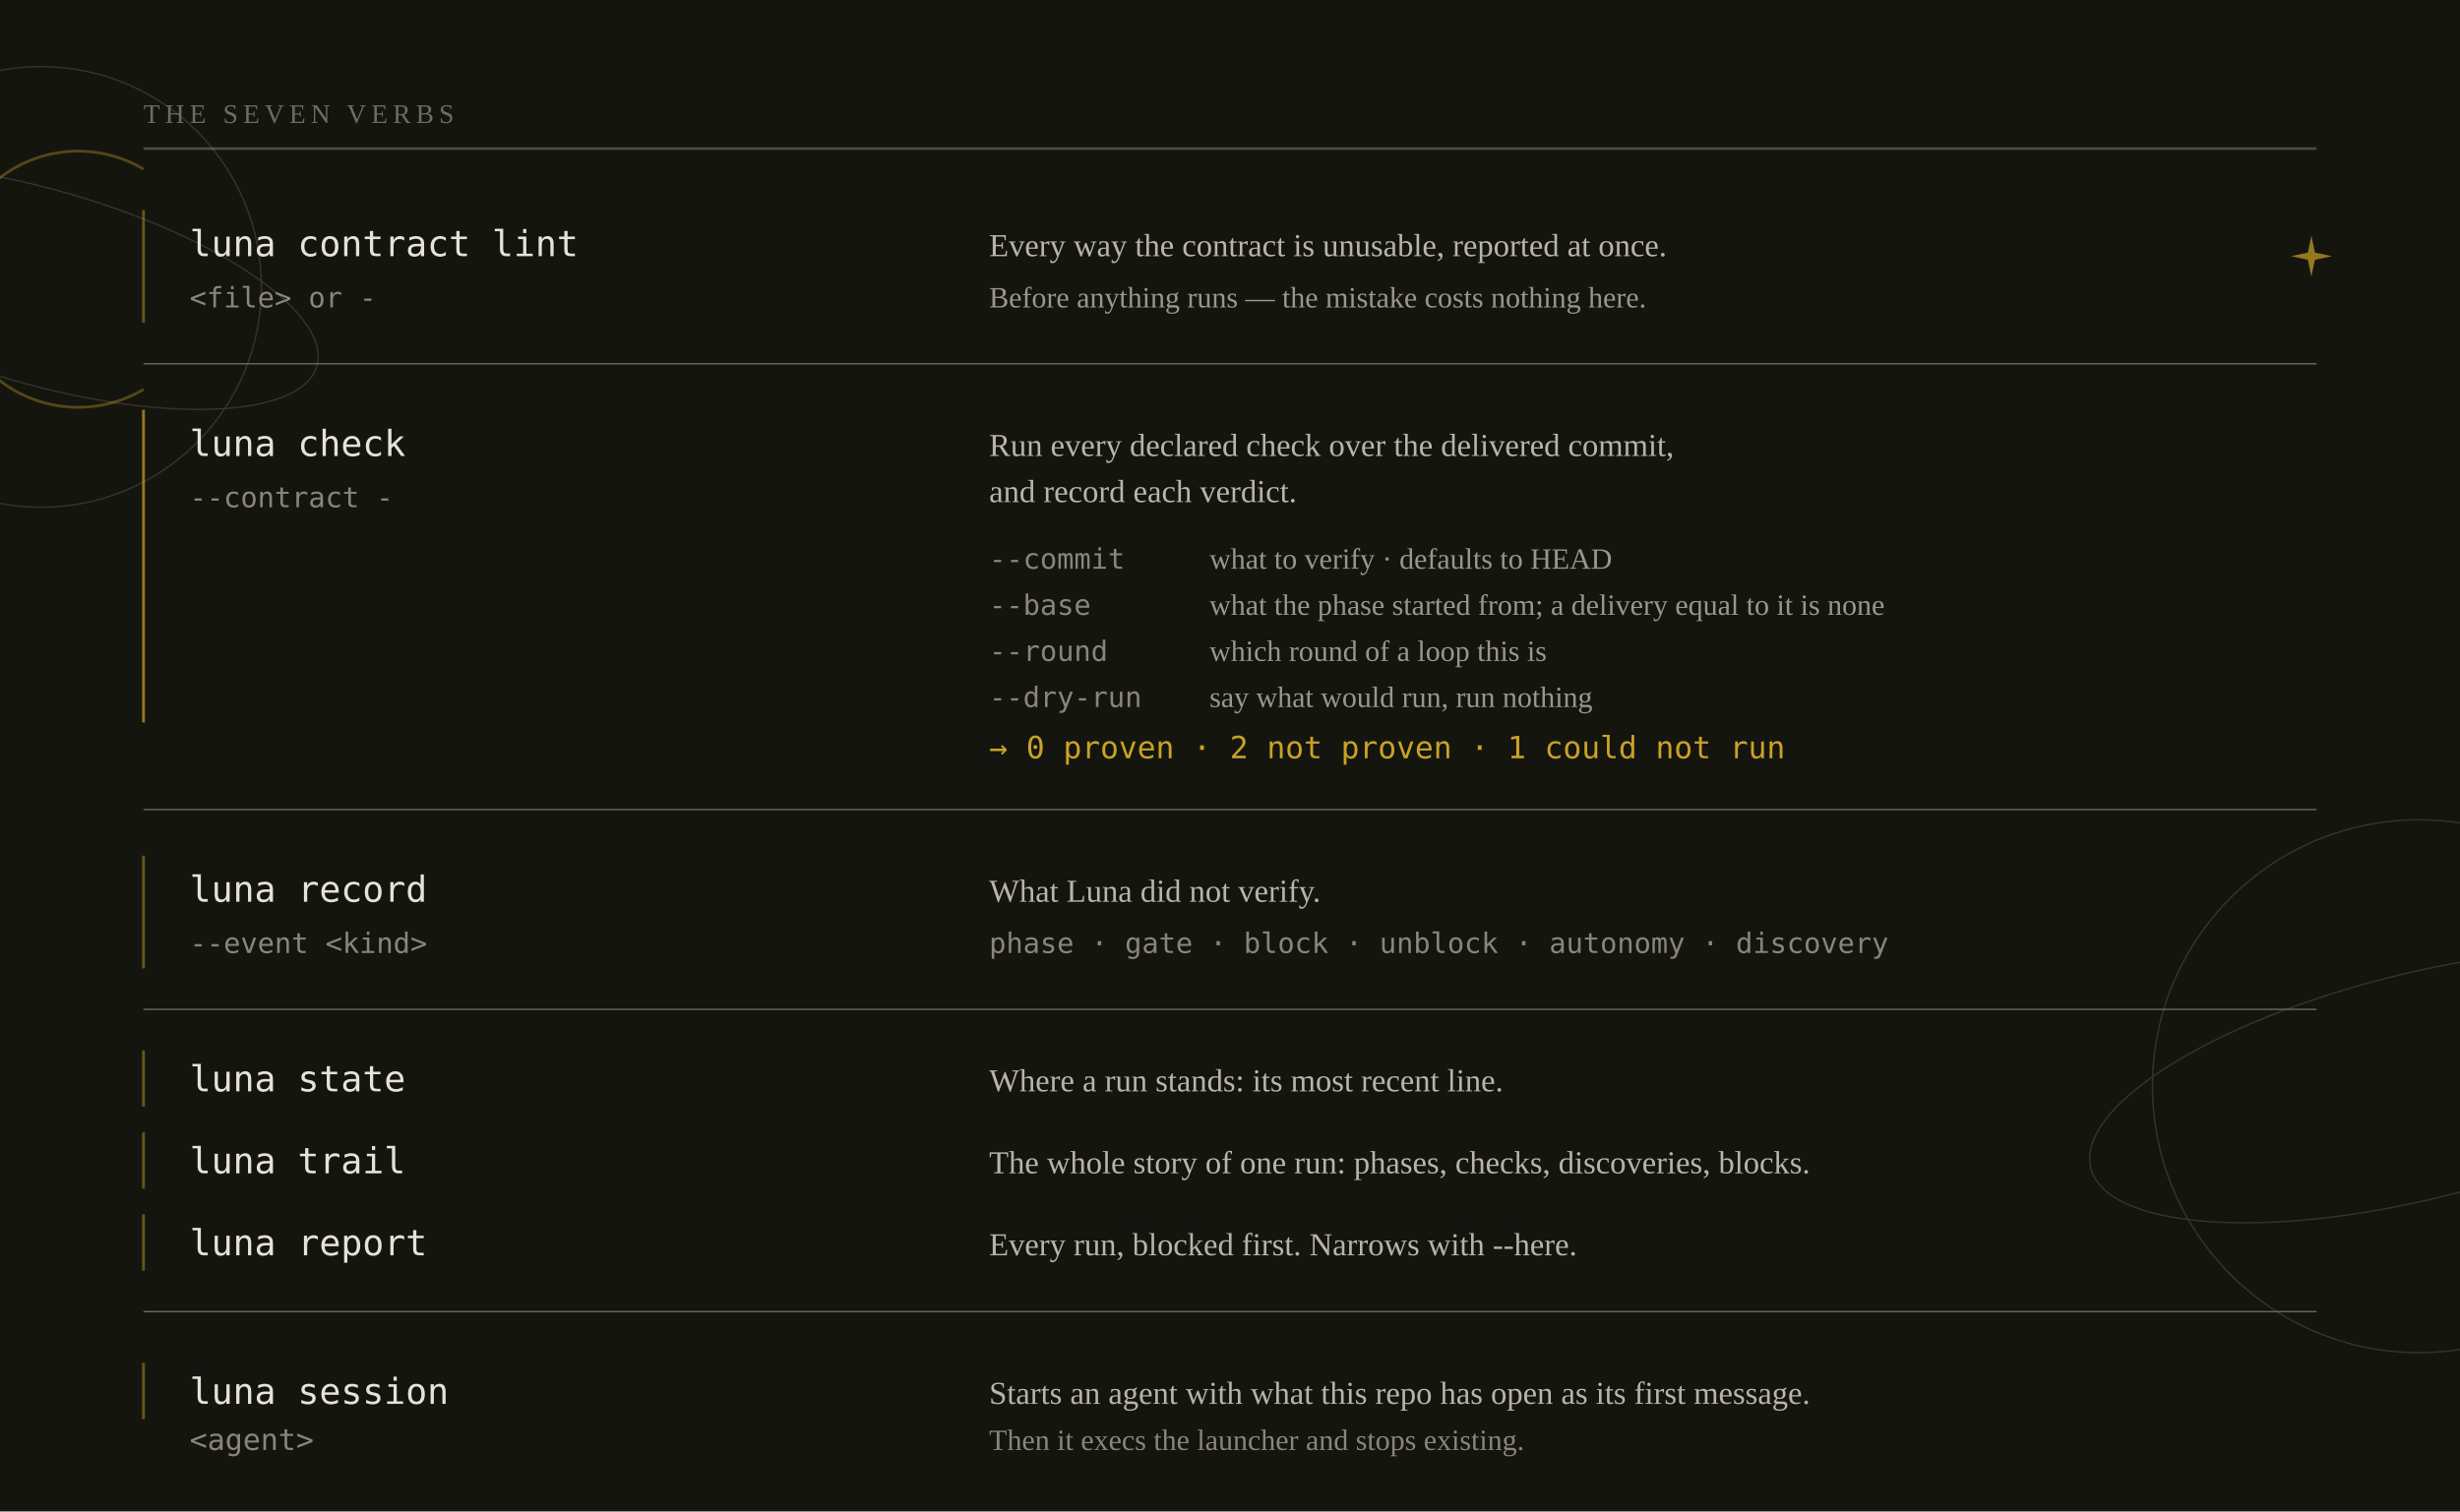
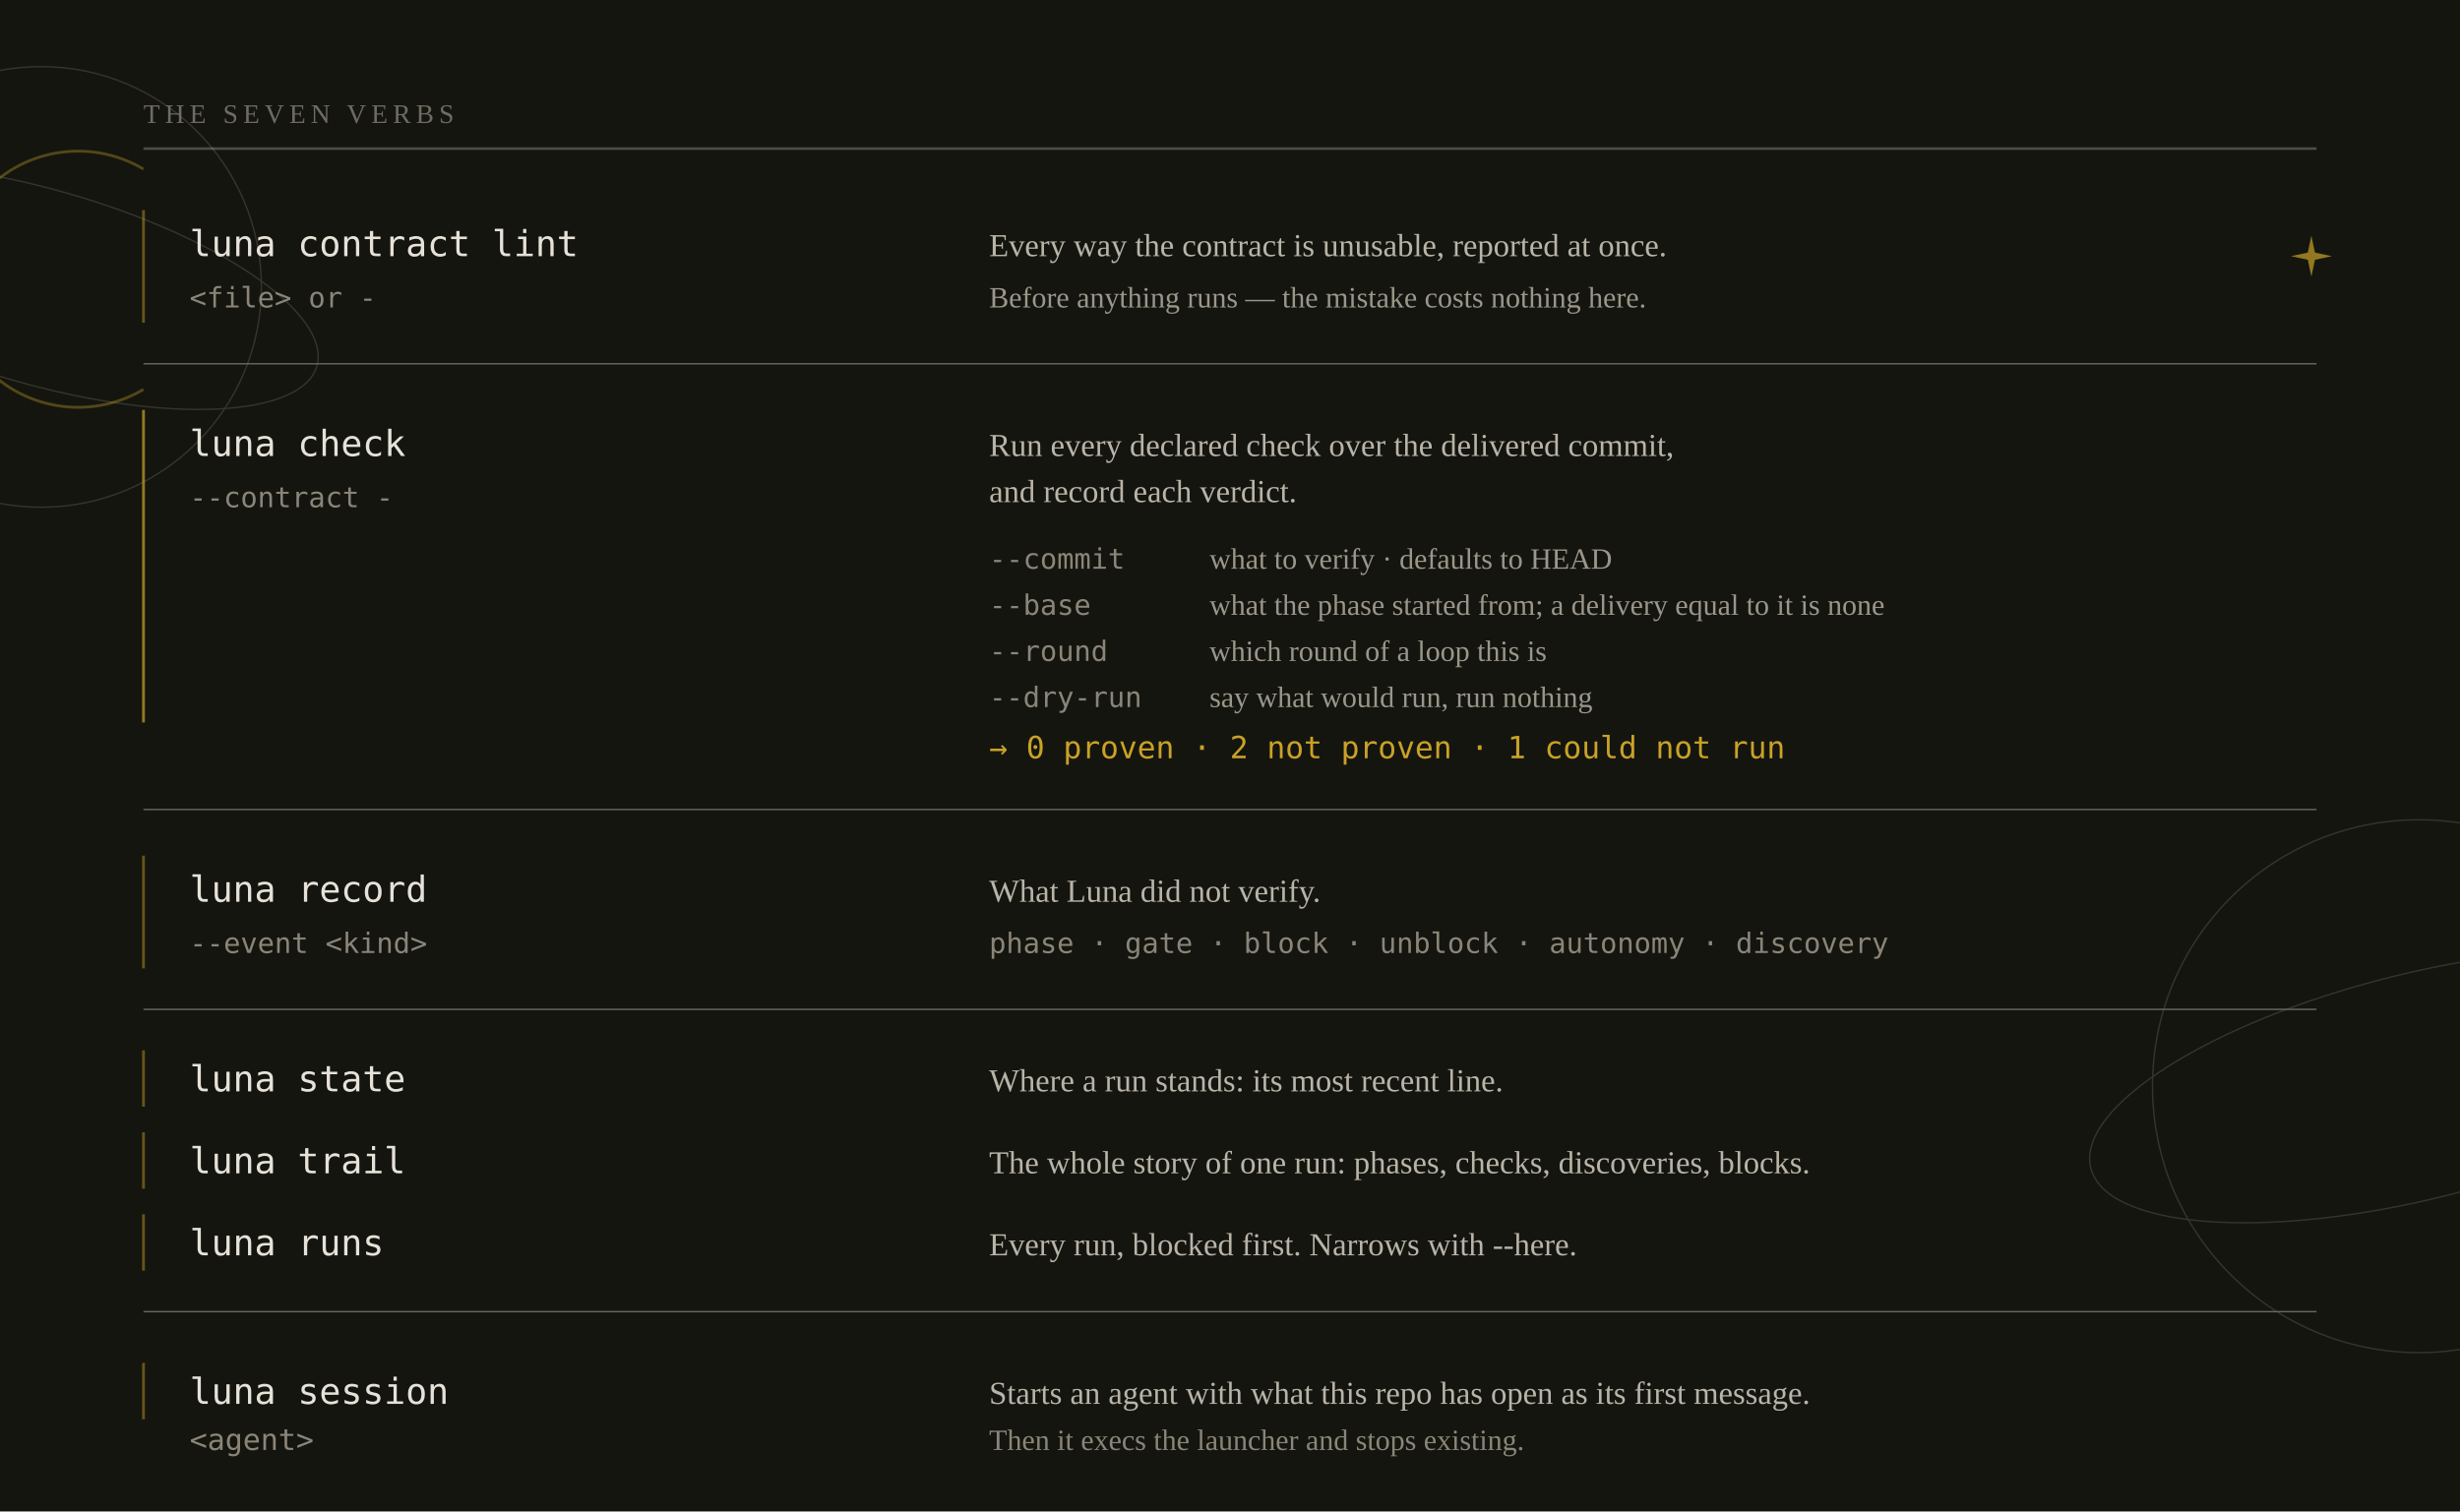
<svg xmlns="http://www.w3.org/2000/svg" viewBox="0 0 960 590" width="960" height="590" role="img" aria-labelledby="t d">
  <defs>
  </defs>
  <rect width="960" height="590" fill="#14150f" />
  <g fill="none" stroke="#6a675d" stroke-width=".55" opacity=".38">
    <circle cx="944" cy="424" r="104" />
    <ellipse cx="944" cy="424" rx="132" ry="44" transform="rotate(-14 944 424)" />
    <circle cx="16" cy="112" r="86" />
    <ellipse cx="16" cy="112" rx="112" ry="38" transform="rotate(16 16 112)" />
  </g>
  <path fill="none" stroke="#c9a227" stroke-width="1.1" opacity=".35" d="M56 66 A 50 50 0 1 0 56 152" />
  <g fill="#c9a227" opacity=".7">
    <path d="M902 92 l1.4 6.6 6.6 1.4 -6.6 1.4 -1.4 6.6 -1.4 -6.6 -6.6 -1.4 6.6 -1.4z" />
  </g>
  <text x="56" y="48" fill="#6f6b60" font-family="Georgia, 'Times New Roman', serif" font-size="10.5" letter-spacing="2">THE SEVEN VERBS</text>
  <path fill="none" stroke="#d8d4cb" stroke-width="1" opacity=".3" d="M56 58 H 904" />
  <g transform="translate(56 86)">
    <path fill="none" stroke="#c9a227" stroke-width="1.1" opacity=".45" d="M0 -4 v 44" />
    <text x="18" y="14" fill="#e6e2d8" font-family="ui-monospace, Menlo, Consolas, monospace" font-size="14">luna contract lint</text>
    <text x="18" y="34" fill="#8a8578" font-family="ui-monospace, Menlo, Consolas, monospace" font-size="11">&lt;file&gt; or -</text>
    <text x="330" y="14" fill="#b9b4a8" font-family="Georgia, 'Times New Roman', serif" font-size="12.5">Every way the contract is unusable, reported at once.</text>
    <text x="330" y="34" fill="#9b968a" font-family="Georgia, 'Times New Roman', serif" font-size="11.5">Before anything runs — the mistake costs nothing here.</text>
  </g>
  <path fill="none" stroke="#6a675d" stroke-width=".55" d="M56 142 H 904" />
  <g transform="translate(56 164)">
    <path fill="none" stroke="#c9a227" stroke-width="1.1" opacity=".7" d="M0 -4 v 122" />
    <text x="18" y="14" fill="#e6e2d8" font-family="ui-monospace, Menlo, Consolas, monospace" font-size="14">luna check</text>
    <text x="18" y="34" fill="#8a8578" font-family="ui-monospace, Menlo, Consolas, monospace" font-size="11">--contract -</text>
    <text x="330" y="14" fill="#b9b4a8" font-family="Georgia, 'Times New Roman', serif" font-size="12.5">Run every declared check over the delivered commit,</text>
    <text x="330" y="32" fill="#b9b4a8" font-family="Georgia, 'Times New Roman', serif" font-size="12.5">and record each verdict.</text>
    <g fill="#8a8578" font-family="ui-monospace, Menlo, Consolas, monospace" font-size="11" transform="translate(330 58)">
      <text x="0" y="0">--commit</text>
      <text x="86" y="0" fill="#9b968a" font-family="Georgia, 'Times New Roman', serif" font-size="11.5">what to verify · defaults to HEAD</text>
      <text x="0" y="18">--base</text>
      <text x="86" y="18" fill="#9b968a" font-family="Georgia, 'Times New Roman', serif" font-size="11.5">what the phase started from; a delivery equal to it is none</text>
      <text x="0" y="36">--round</text>
      <text x="86" y="36" fill="#9b968a" font-family="Georgia, 'Times New Roman', serif" font-size="11.5">which round of a loop this is</text>
      <text x="0" y="54">--dry-run</text>
      <text x="86" y="54" fill="#9b968a" font-family="Georgia, 'Times New Roman', serif" font-size="11.5">say what would run, run nothing</text>
    </g>
    <text x="330" y="132" fill="#c9a227" font-family="ui-monospace, Menlo, Consolas, monospace" font-size="12">→  0 proven   ·   2 not proven   ·   1 could not run</text>
  </g>
  <path fill="none" stroke="#6a675d" stroke-width=".55" d="M56 316 H 904" />
  <g transform="translate(56 338)">
    <path fill="none" stroke="#c9a227" stroke-width="1.1" opacity=".45" d="M0 -4 v 44" />
    <text x="18" y="14" fill="#e6e2d8" font-family="ui-monospace, Menlo, Consolas, monospace" font-size="14">luna record</text>
    <text x="18" y="34" fill="#8a8578" font-family="ui-monospace, Menlo, Consolas, monospace" font-size="11">--event &lt;kind&gt;</text>
    <text x="330" y="14" fill="#b9b4a8" font-family="Georgia, 'Times New Roman', serif" font-size="12.5">What Luna did not verify.</text>
    <text x="330" y="34" fill="#8a8578" font-family="ui-monospace, Menlo, Consolas, monospace" font-size="11">phase · gate · block · unblock · autonomy · discovery</text>
  </g>
  <path fill="none" stroke="#6a675d" stroke-width=".55" d="M56 394 H 904" />
  <g transform="translate(56 414)">
    <path fill="none" stroke="#c9a227" stroke-width="1.1" opacity=".45" d="M0 -4 v 22" />
    <text x="18" y="12" fill="#e6e2d8" font-family="ui-monospace, Menlo, Consolas, monospace" font-size="14">luna state</text>
    <text x="330" y="12" fill="#b9b4a8" font-family="Georgia, 'Times New Roman', serif" font-size="12.5">Where a run stands: its most recent line.</text>
  </g>
  <g transform="translate(56 446)">
    <path fill="none" stroke="#c9a227" stroke-width="1.1" opacity=".45" d="M0 -4 v 22" />
    <text x="18" y="12" fill="#e6e2d8" font-family="ui-monospace, Menlo, Consolas, monospace" font-size="14">luna trail</text>
    <text x="330" y="12" fill="#b9b4a8" font-family="Georgia, 'Times New Roman', serif" font-size="12.5">The whole story of one run: phases, checks, discoveries, blocks.</text>
  </g>
  <g transform="translate(56 478)">
    <path fill="none" stroke="#c9a227" stroke-width="1.1" opacity=".45" d="M0 -4 v 22" />
-     <text x="18" y="12" fill="#e6e2d8" font-family="ui-monospace, Menlo, Consolas, monospace" font-size="14">luna report</text>
+     <text x="18" y="12" fill="#e6e2d8" font-family="ui-monospace, Menlo, Consolas, monospace" font-size="14">luna runs</text>
    <text x="330" y="12" fill="#b9b4a8" font-family="Georgia, 'Times New Roman', serif" font-size="12.5">Every run, blocked first. Narrows with --here.</text>
  </g>
  <path fill="none" stroke="#6a675d" stroke-width="0.55" d="M56 512 H904" />
  <g transform="translate(56 536)">
    <path fill="none" stroke="#c9a227" stroke-width="1.1" opacity=".45" d="M0 -4 v 22" />
    <text x="18" y="12" fill="#e6e2d8" font-family="ui-monospace, Menlo, Consolas, monospace" font-size="14">luna session</text>
    <text x="18" y="30" fill="#8a8578" font-family="ui-monospace, Menlo, Consolas, monospace" font-size="11.5">&lt;agent&gt;</text>
    <text x="330" y="12" fill="#b9b4a8" font-family="Georgia, 'Times New Roman', serif" font-size="12.5">Starts an agent with what this repo has open as its first message.</text>
    <text x="330" y="30" fill="#8a8578" font-family="Georgia, 'Times New Roman', serif" font-size="11.5">Then it execs the launcher and stops existing.</text>
  </g>
</svg>
